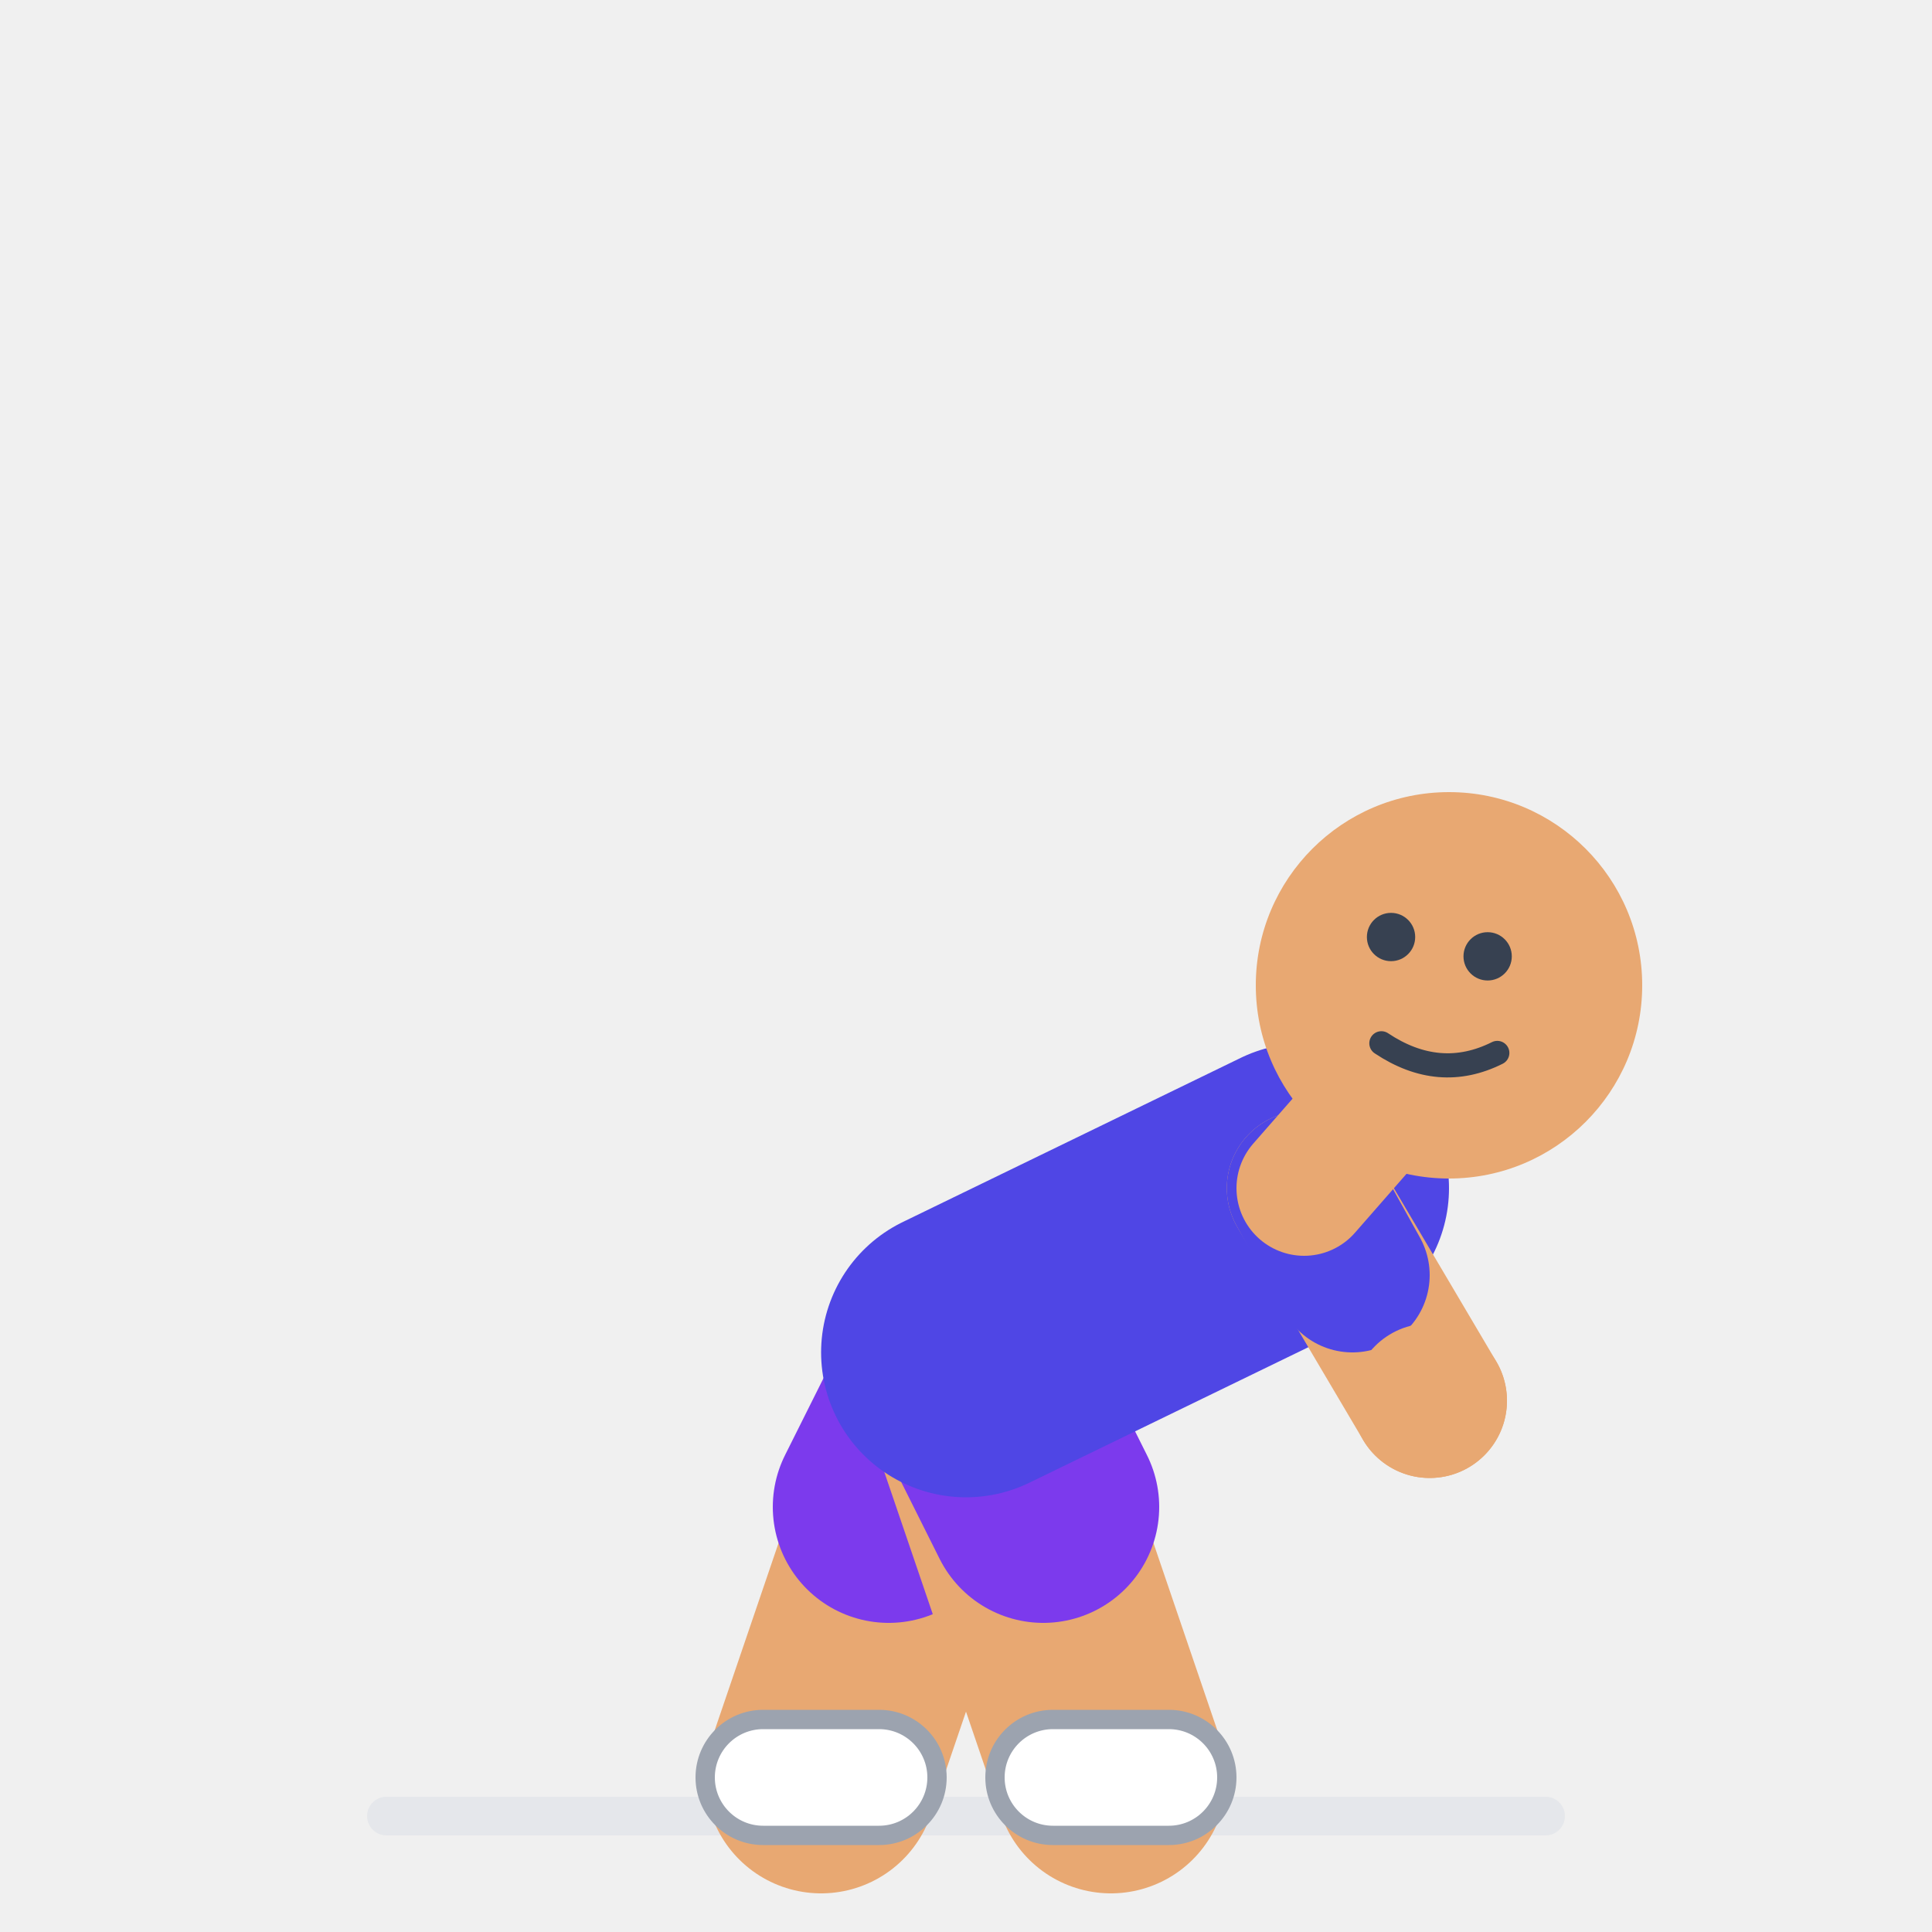
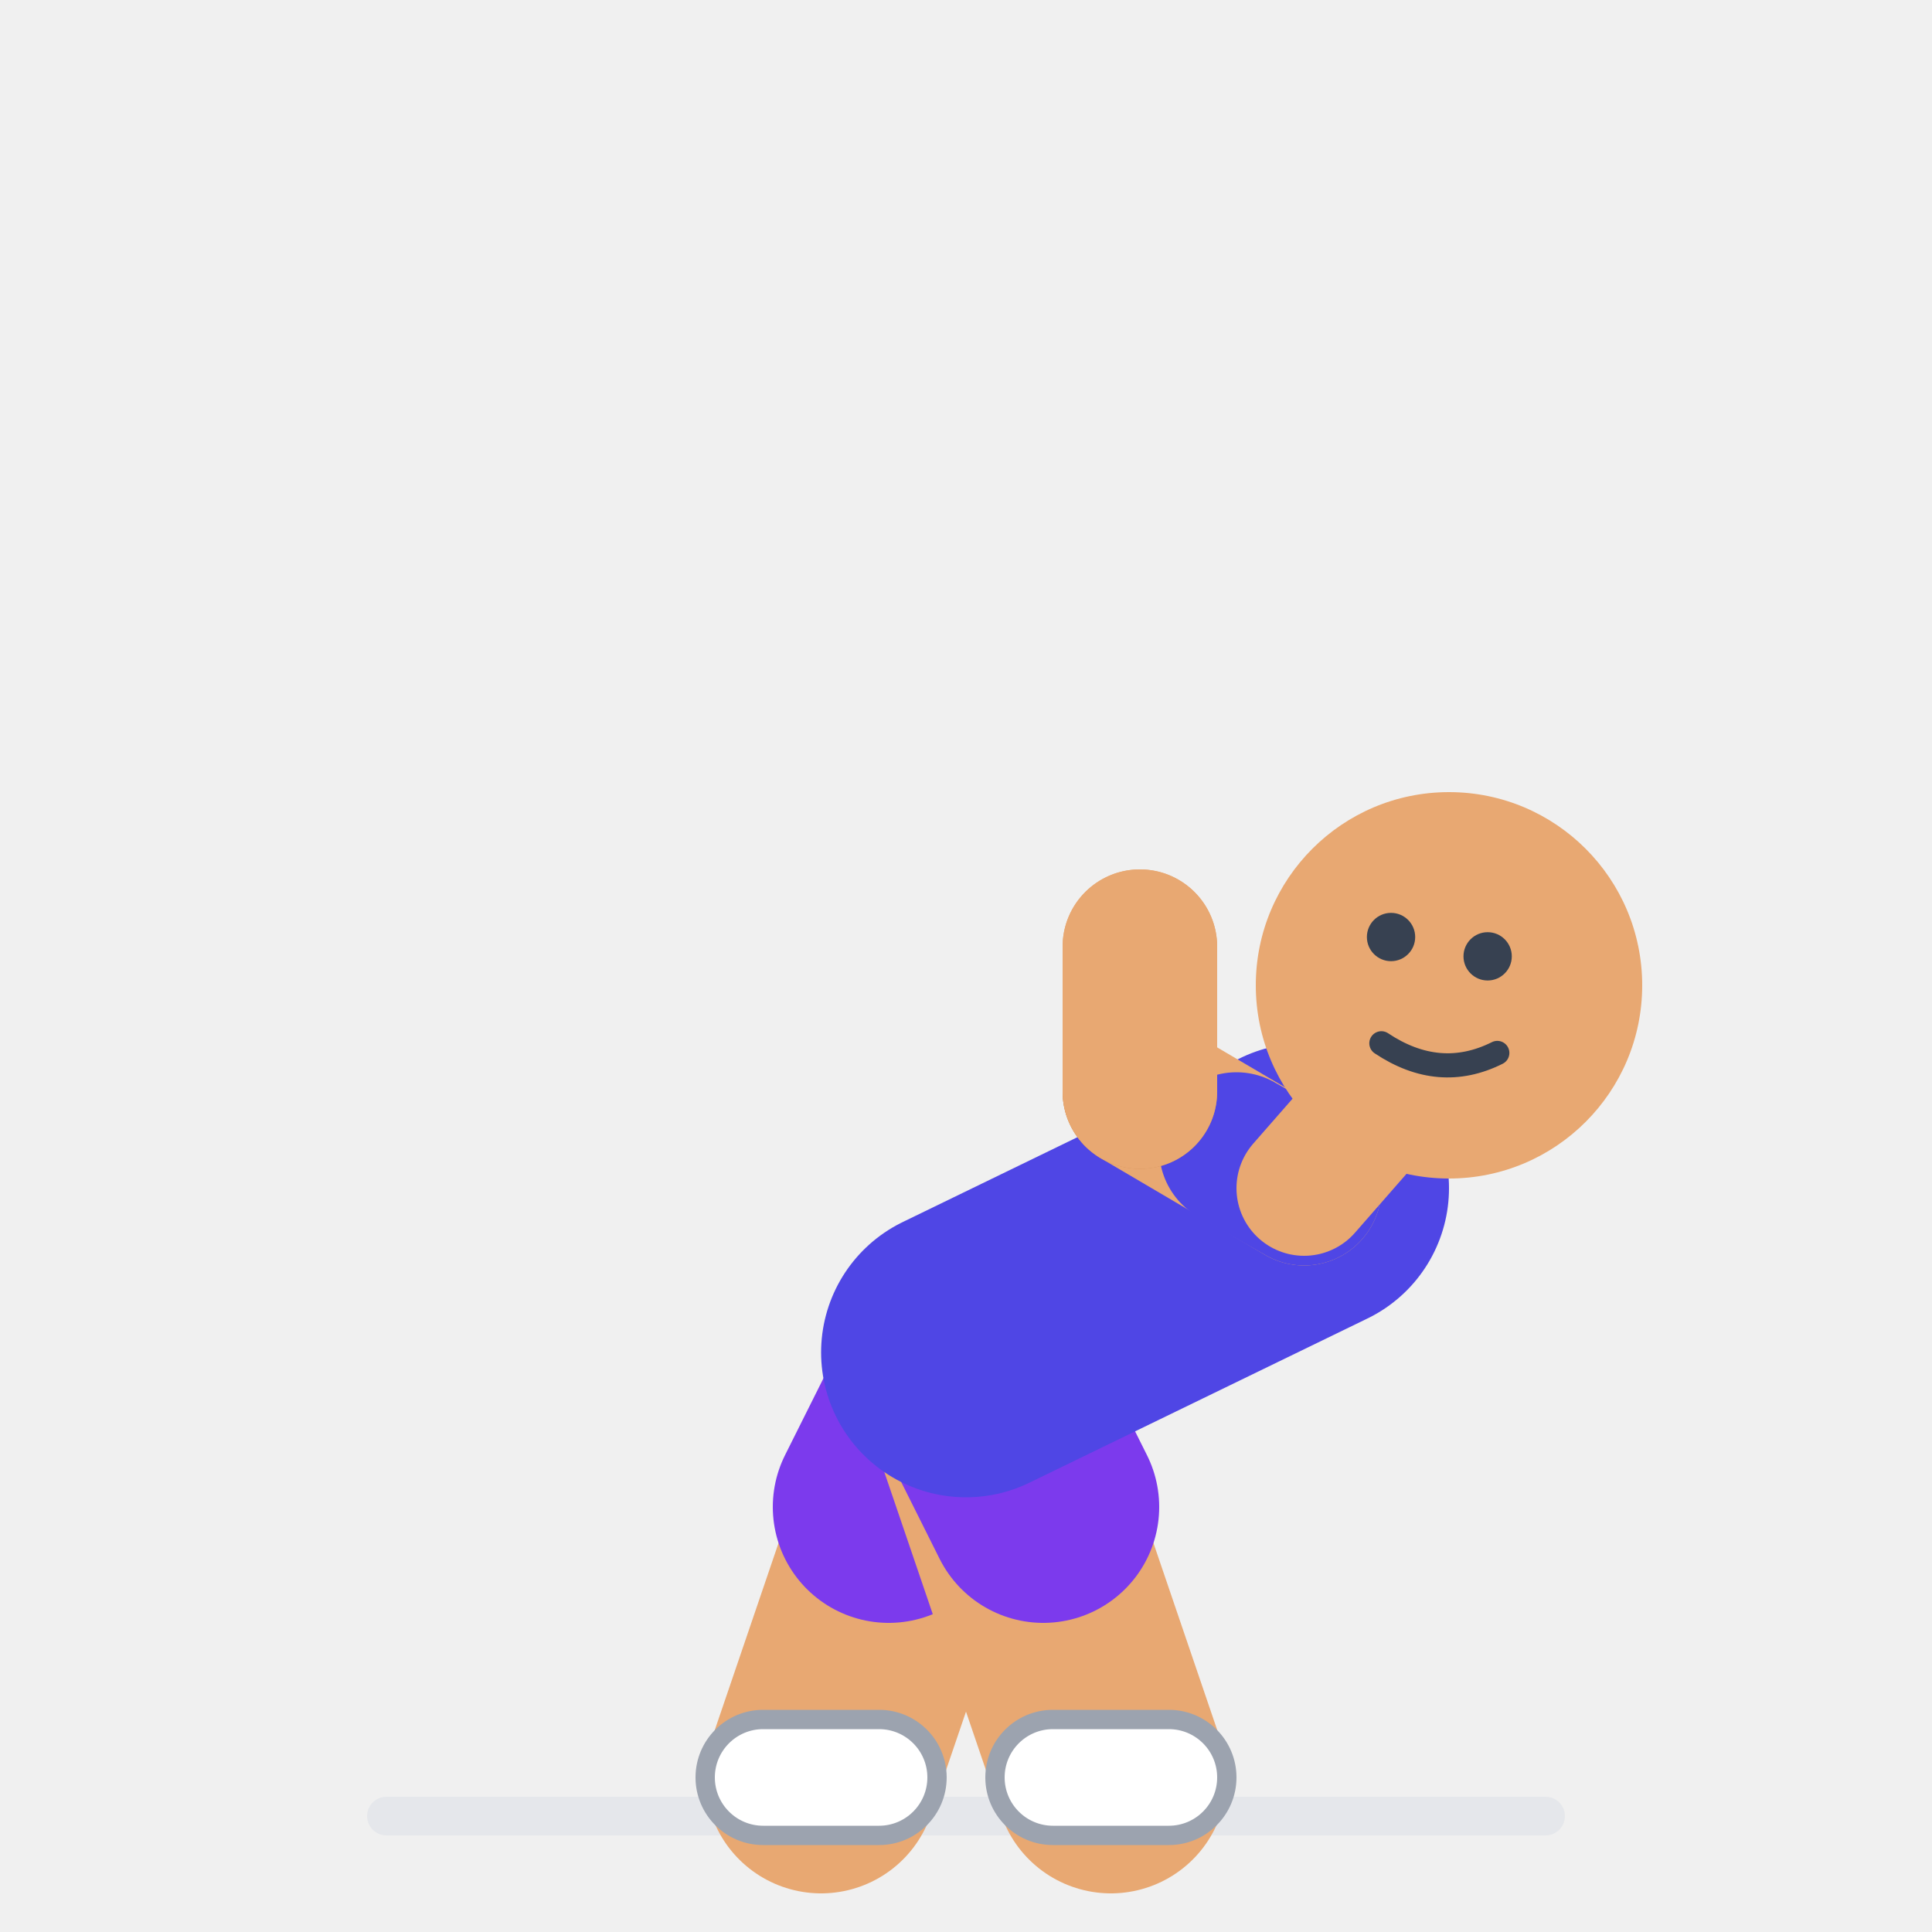
<svg xmlns="http://www.w3.org/2000/svg" viewBox="0 0 200 200" width="200" height="200">
  <line x1="40" y1="188" x2="160" y2="188" stroke="#E5E7EB" stroke-width="4" stroke-linecap="round" />
  <line x1="100" y1="140" x2="85" y2="184" stroke="#E8A872" stroke-width="24" stroke-linecap="round" />
  <line x1="100" y1="140" x2="92" y2="156" stroke="#7C3AED" stroke-width="24" stroke-linecap="round" />
  <rect x="73" y="178" width="24" height="12" rx="6" fill="#FFFFFF" stroke="#9CA3AF" stroke-width="2" />
  <line x1="100" y1="140" x2="115" y2="184" stroke="#E8A872" stroke-width="24" stroke-linecap="round" />
  <line x1="100" y1="140" x2="108" y2="156" stroke="#7C3AED" stroke-width="24" stroke-linecap="round" />
  <rect x="103" y="178" width="24" height="12" rx="6" fill="#FFFFFF" stroke="#9CA3AF" stroke-width="2" />
  <line x1="100" y1="140" x2="135" y2="123" stroke="#4F46E5" stroke-width="30" stroke-linecap="round" />
-   <line x1="135" y1="123" x2="148" y2="145" stroke="#E8A872" stroke-width="16" stroke-linecap="round" />
-   <line x1="135" y1="123" x2="140" y2="132" stroke="#4F46E5" stroke-width="16" stroke-linecap="round" />
-   <circle cx="148" cy="145" r="8" fill="#E8A872" />
+   <line x1="135" y1="123" x2="118" y2="113" stroke="#E8A872" stroke-width="16" stroke-linecap="round" />
+   <line x1="135" y1="123" x2="128" y2="119" stroke="#4F46E5" stroke-width="16" stroke-linecap="round" />
+   <circle cx="118" cy="113" r="8" fill="#CF8E55" />
+   <line x1="118" y1="113" x2="118" y2="98" stroke="#E8A872" stroke-width="16" stroke-linecap="round" />
+   <circle cx="118" cy="98" r="8" fill="#E8A872" />
  <line x1="135" y1="123" x2="142" y2="115" stroke="#E8A872" stroke-width="14" stroke-linecap="round" />
  <circle cx="150" cy="102" r="20" fill="#E8A872" />
  <circle cx="144" cy="97" r="2.5" fill="#374151" />
  <circle cx="154" cy="99" r="2.5" fill="#374151" />
  <path d="M143,108 Q149,112 155,109" stroke="#374151" stroke-width="2.5" fill="none" stroke-linecap="round" />
</svg>
